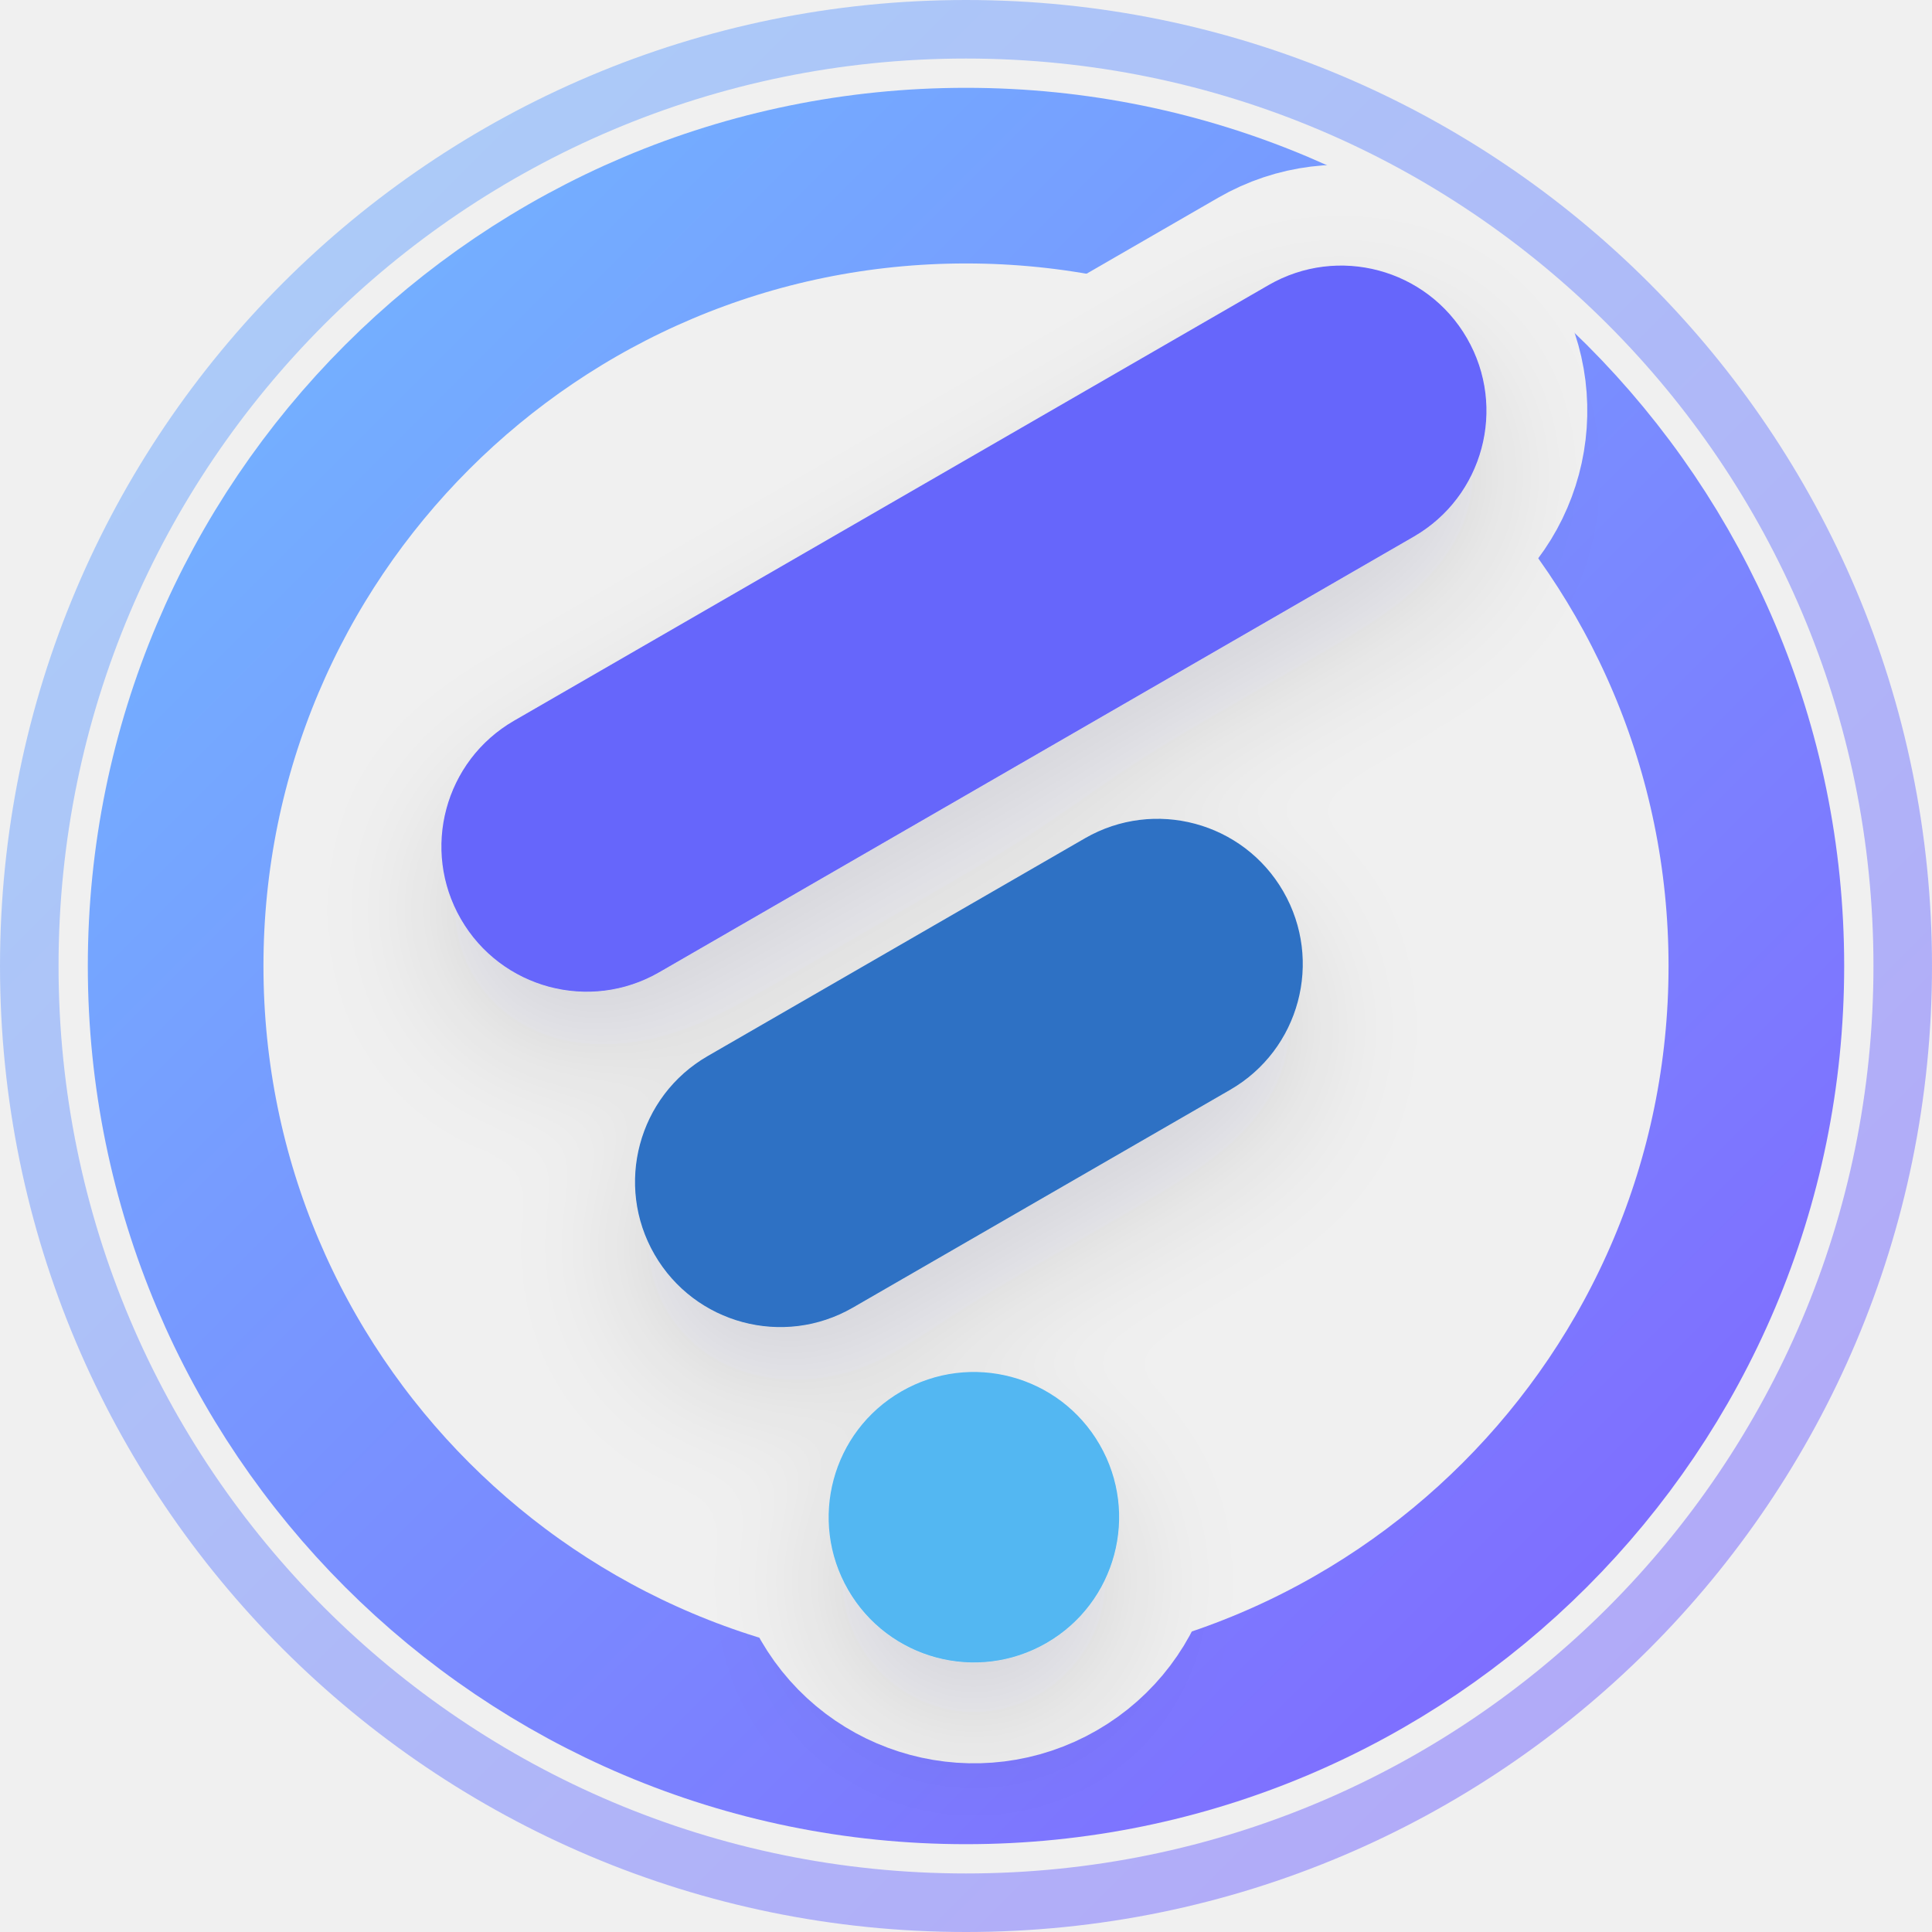
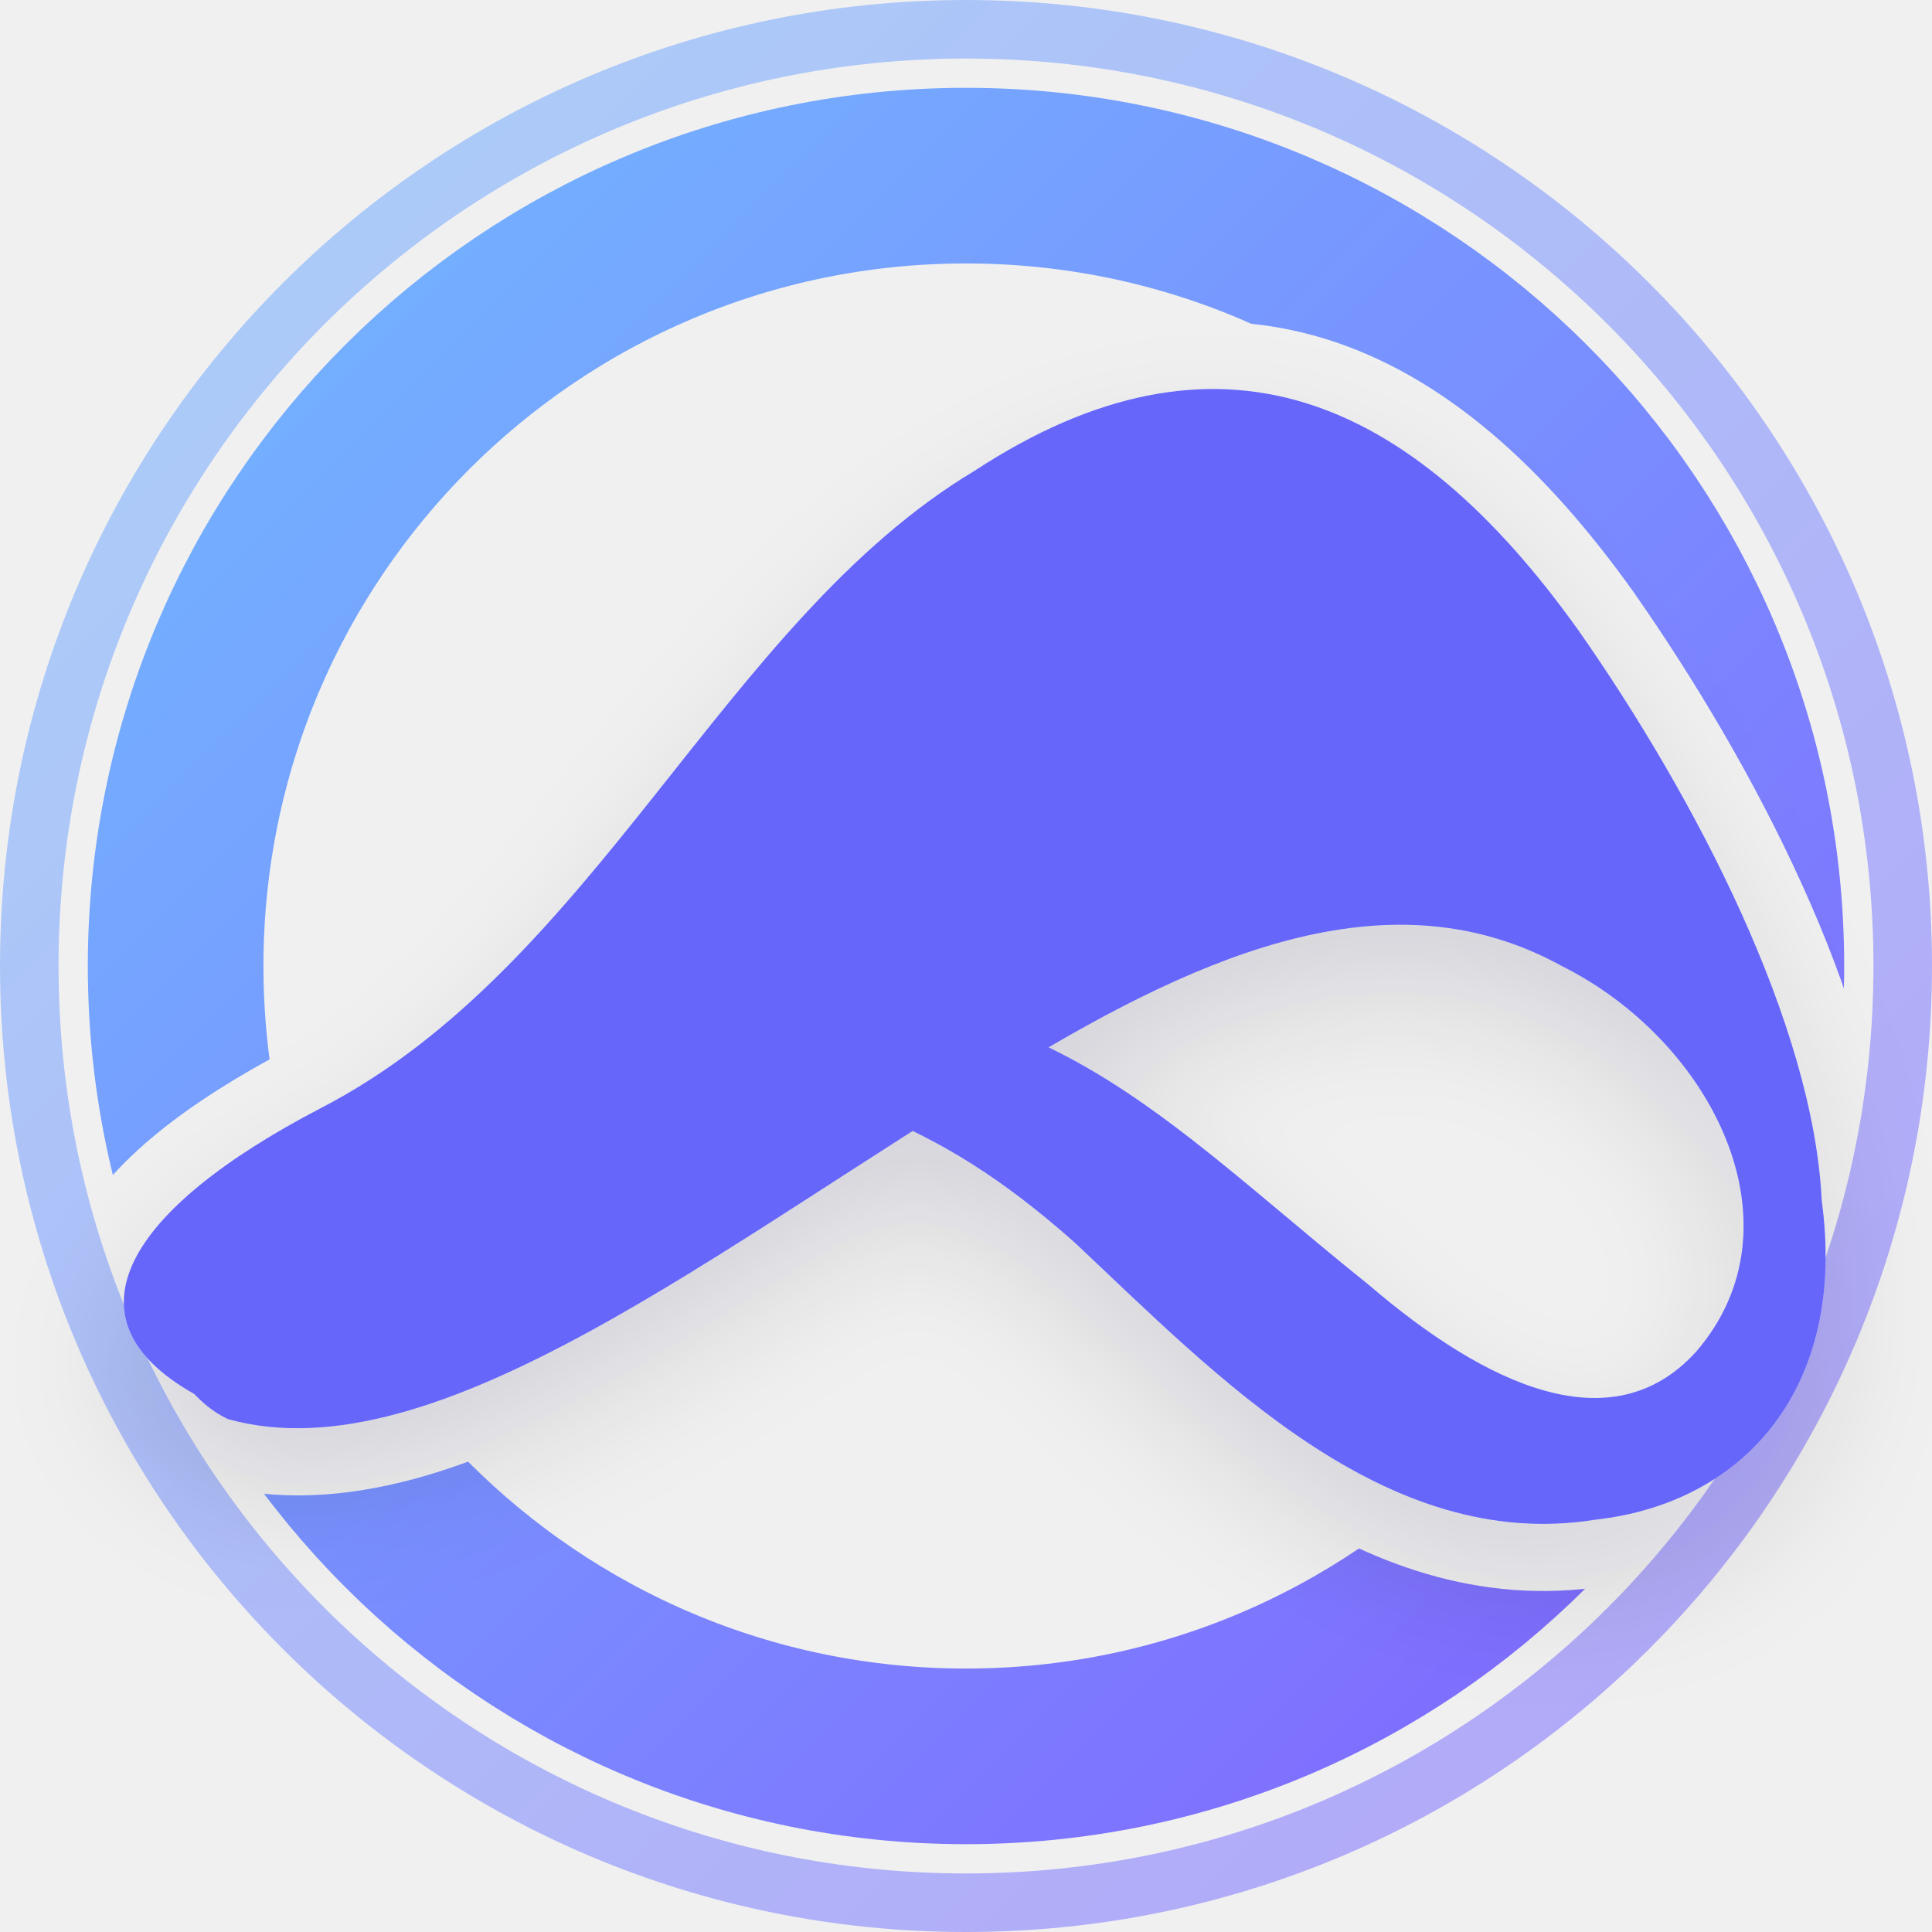
<svg xmlns="http://www.w3.org/2000/svg" width="108" height="108" viewBox="54 54 132 132">
  <defs>
    <filter id="glow-shadow" x="-50%" y="-50%" width="200%" height="200%">
      <feDropShadow dx="0" dy="5" stdDeviation="5" flood-color="#0F172A" flood-opacity="0.12" />
    </filter>
-     <path id="shape-top" d="M60.65,89.6L154.18,35.6A18,18 107.59,0 1,178.77 42.19L178.77,42.19A18,18 107.59,0 1,172.18 66.78L78.65,120.78A18,18 106.67,0 1,54.06 114.19L54.06,114.19A18,18 106.67,0 1,60.65 89.6z" />
-     <path id="shape-mid" d="M84.65,131.17L131.42,104.17A18,18 107.83,0 1,156 110.76L156,110.76A18,18 107.83,0 1,149.42 135.35L102.65,162.35A18,18 106.67,0 1,78.06 155.76L78.06,155.76A18,18 106.67,0 1,84.65 131.17z" />
-     <path id="shape-bot" d="M108.65,172.74L108.65,172.74A18,18 116.03,0 1,133.24 179.33L133.24,179.33A18,18 116.03,0 1,126.65 203.92L126.65,203.92A18,18 116.03,0 1,102.06 197.33L102.06,197.33A18,18 116.03,0 1,108.65 172.74z" />
+     <path id="ribbon" d="M28,171 C12,162 20,149 43,137 C76,120 91,79 121,61 C150,42 173,52 193,80 C207,100 221,127 222,148 C225,170 213,184 195,186 C170,190 150,169 133,153 C124,145 117,141 110,138 L126,128 C141,134 153,146 168,158 C182,170 197,177 207,166 C220,151 209,129 191,120 C171,109 149,118 126,132 C91,153 57,181 32,174 C30,173 29,172 28,171 Z" />
    <mask id="cutout-mask">
      <rect x="0" y="0" width="240" height="240" fill="white" />
      <g transform="translate(15.77, 15.77) scale(0.86856, 0.86856)">
-         <g transform="translate(45.96154, 43.84615) scale(0.6346154, 0.6346154)">
-           <use href="#shape-top" fill="black" stroke="black" stroke-width="25" />
-           <use href="#shape-mid" fill="black" stroke="black" stroke-width="25" />
-           <use href="#shape-bot" fill="black" stroke="black" stroke-width="25" />
+         <g transform="translate(40.8, 40.8) scale(0.66, 0.66)">
+           <path d="M28,171 C12,162 20,149 43,137 C76,120 91,79 121,61 C150,42 173,52 193,80 C207,100 221,127 222,148 C225,170 213,184 195,186 C170,190 150,169 133,153 C124,145 117,141 110,138 C91,153 57,181 32,174 C30,173 29,172 28,171 Z" fill="black" stroke="black" stroke-width="16" />
        </g>
      </g>
    </mask>
    <linearGradient id="ring-grad" x1="0%" y1="0%" x2="100%" y2="100%">
      <stop offset="0%" stop-color="#72B7FF" />
      <stop offset="100%" stop-color="#8066FF" />
    </linearGradient>
  </defs>
  <circle cx="120" cy="120" r="64" fill="none" stroke="url(#ring-grad)" stroke-width="4" opacity="0.55" />
  <circle cx="120" cy="120" r="54" fill="none" stroke="url(#ring-grad)" stroke-width="12" mask="url(#cutout-mask)" opacity="1" />
  <g transform="translate(15.77, 15.77) scale(0.86856, 0.86856)" filter="url(#glow-shadow)">
-     <g transform="translate(45.96154, 43.84615) scale(0.6346154, 0.6346154)">
-       <use href="#shape-top" fill="#6666FB" />
-       <use href="#shape-mid" fill="#2F71C4" />
-       <use href="#shape-bot" fill="#53B7F2" />
+     <g transform="translate(40.8, 40.8) scale(0.66, 0.66)">
+       <use href="#ribbon" fill="#6666FB" />
    </g>
  </g>
</svg>
